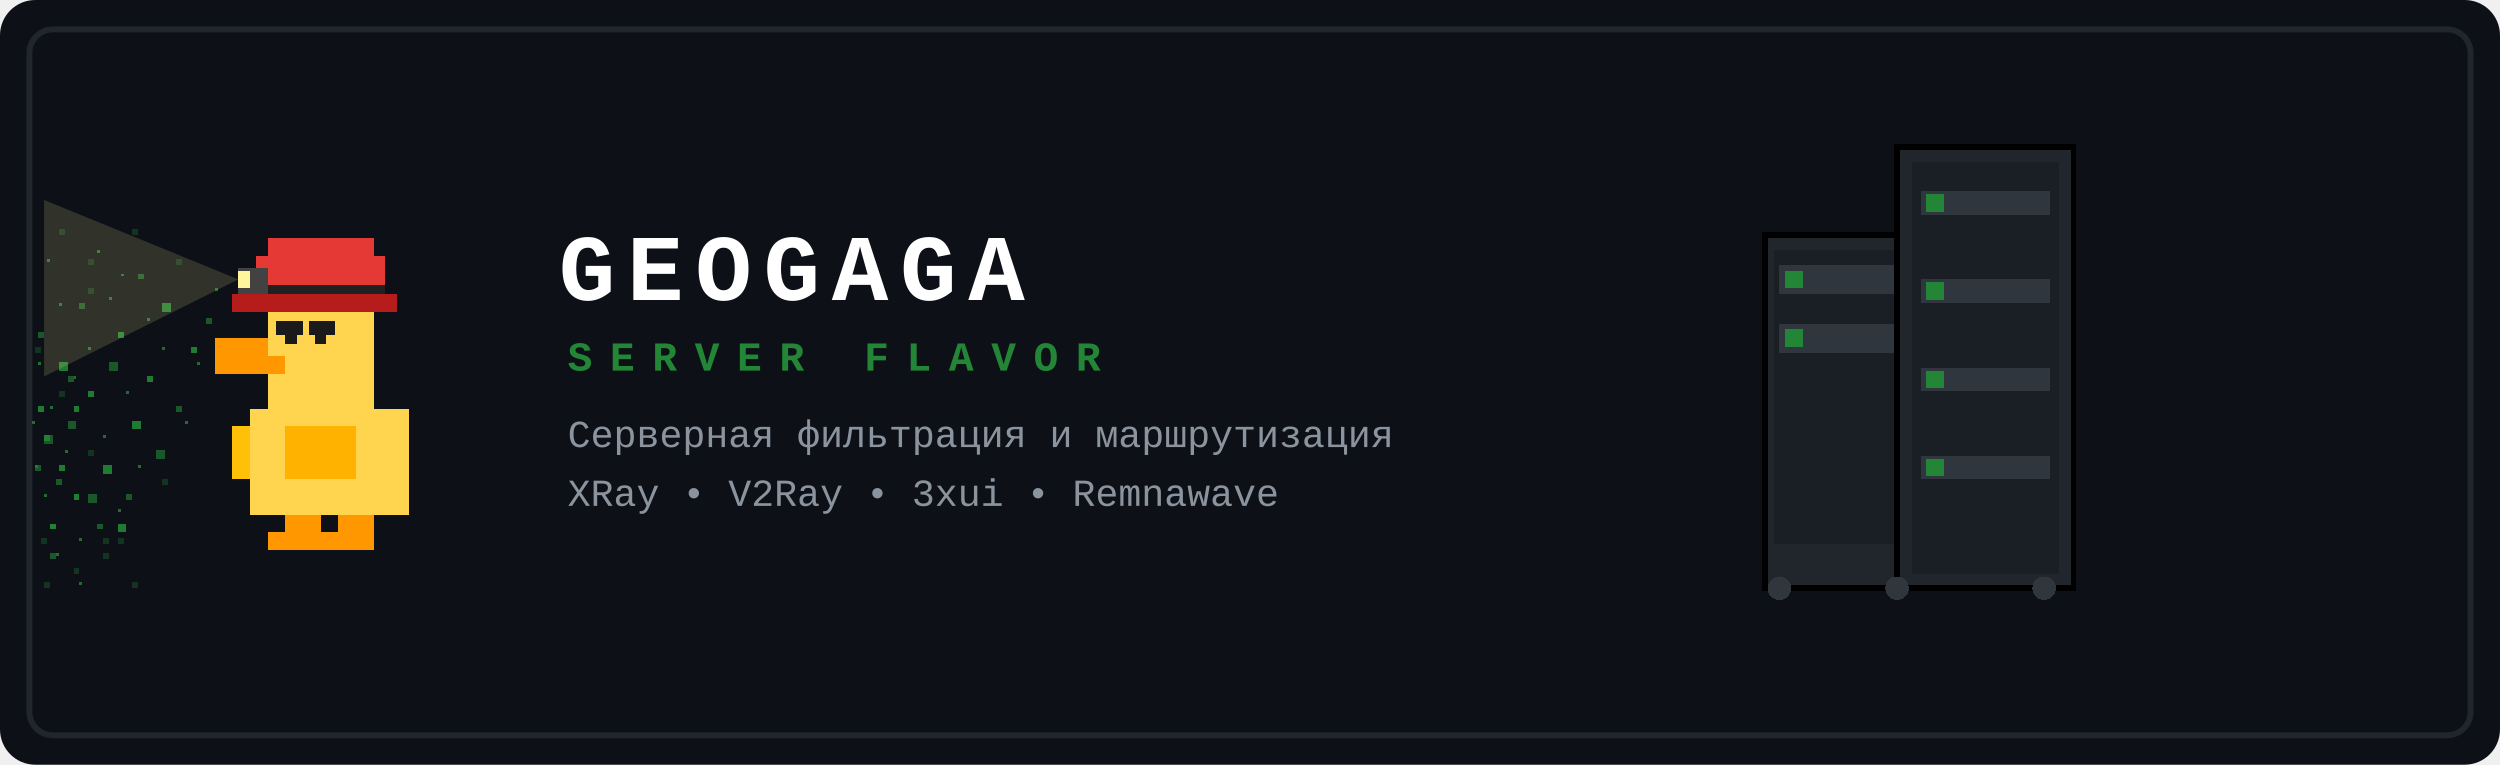
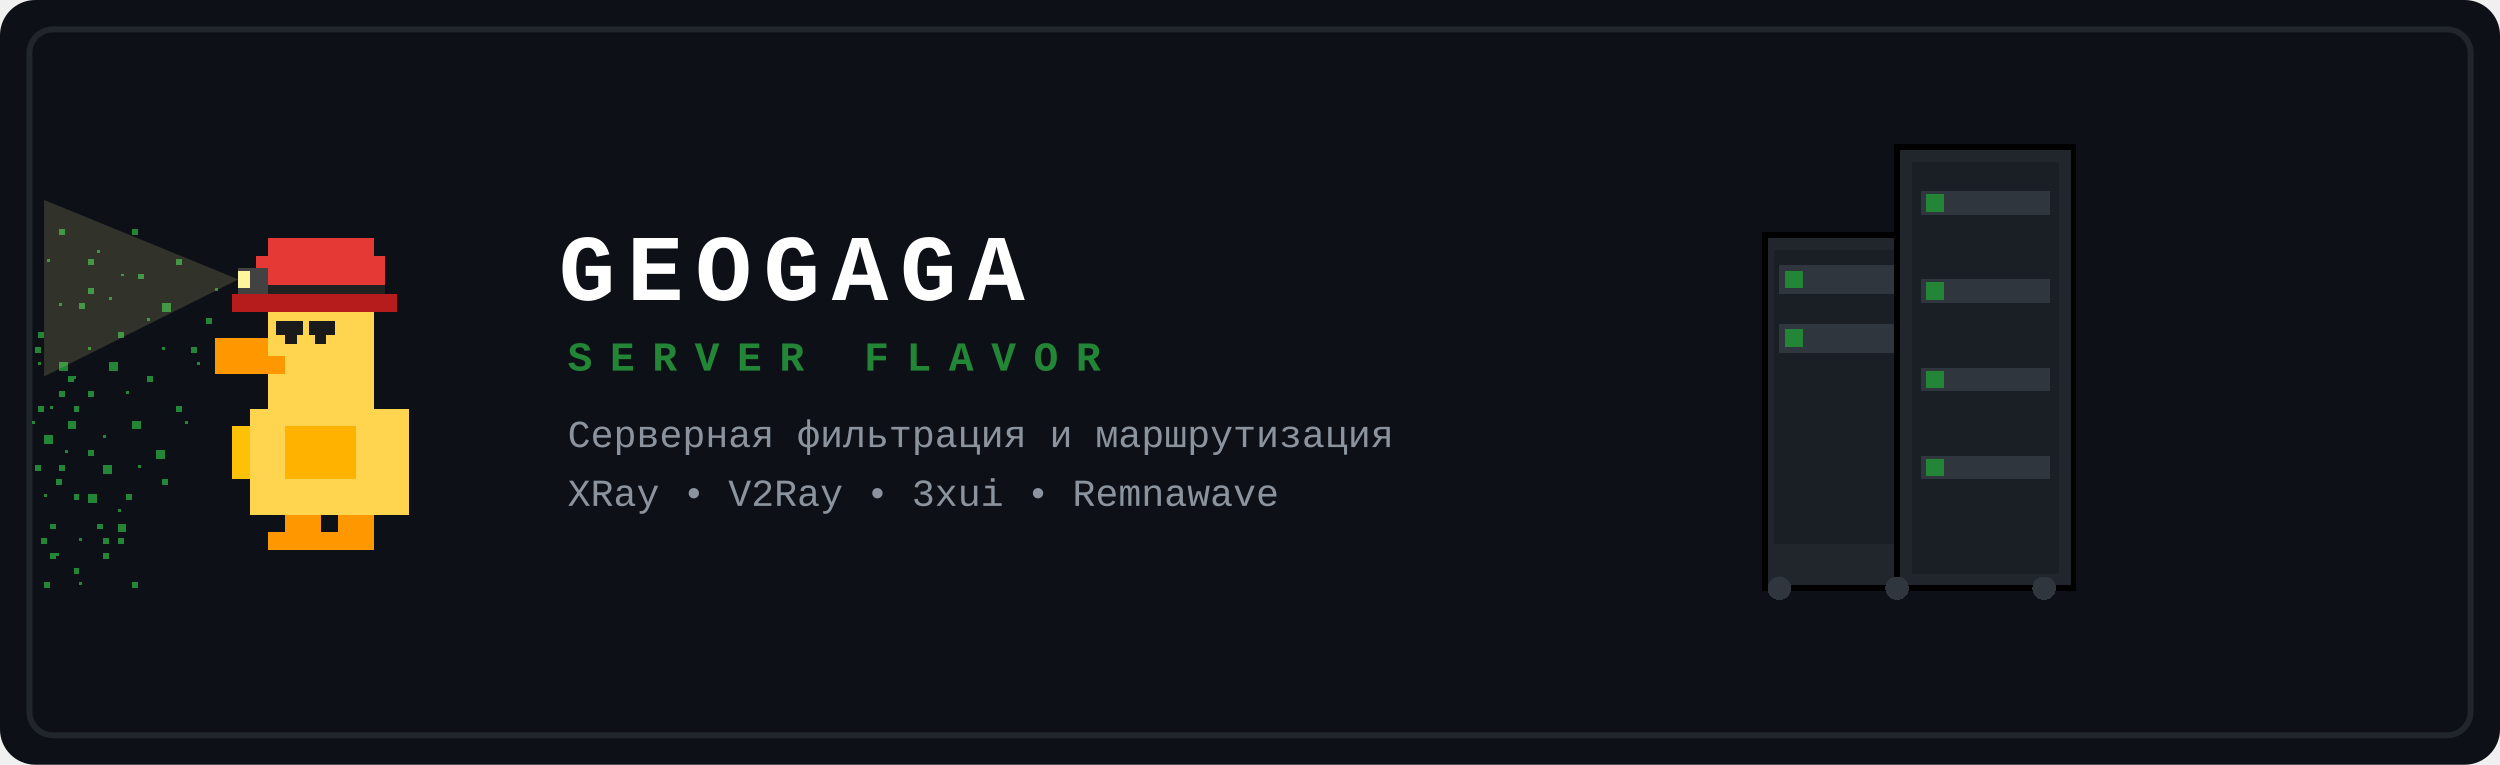
<svg xmlns="http://www.w3.org/2000/svg" viewBox="0 0 850 260" width="100%" style="background:#0d1117; border-radius: 12px; user-select: none;">
  <style>
    @keyframes blink { 0%, 100% { opacity: 1; } 50% { opacity: 0.2; } }
    .lamp-green { animation: blink 1.2s infinite; }
    .lamp-red { animation: blink 0.6s infinite; }
    .lamp-blue { animation: blink 1.8s infinite; }
+     /* Базовые анимации изменения прозрачности для разных типов частиц */
+     @keyframes smoke-glow-bright { 0%, 100% { fill-opacity: 0.95; } 50% { fill-opacity: 0.35; } }
+     @keyframes smoke-glow-medium { 0%, 100% { fill-opacity: 0.70; } 50% { fill-opacity: 0.20; } }
+     @keyframes smoke-glow-soft { 0%, 100% { fill-opacity: 0.45; } 50% { fill-opacity: 0.05; } }
+     @keyframes spark-twinkle { 0%, 100% { fill-opacity: 0.85; opacity: 1; } 50% { fill-opacity: 0.10; opacity: 0.2; } }
+ 
+     .lamp-green { animation: blink 0.8s infinite; }
+     .colon { animation: colon-blink 1s infinite; }
+     .cursor-blink { animation: cursor-blink 1.2s infinite; }
+     
+     /* Назначаем анимации и используем инлайн-задержки animation-delay для хаоса */
+     .p-b { animation: smoke-glow-bright 2.8s infinite ease-in-out; }
+     .p-m { animation: smoke-glow-medium 3.2s infinite ease-in-out; }
+     .p-s { animation: smoke-glow-soft 4s infinite ease-in-out; }
+     .p-tw { animation: spark-twinkle 1.5s infinite ease-in-out; }
  </style>
  <rect width="100%" height="100%" fill="#0d1117" rx="12" />
  <rect x="10" y="10" width="830" height="240" fill="none" stroke="#21262d" stroke-width="2" rx="8" />
  <g shape-rendering="crispEdges" transform="translate(55, 73)">
    <g fill="#238636">
-       <g fill-opacity="0.9">
-         <rect x="10" y="45" width="2" height="2" />
-         <rect x="0" y="30" width="3" height="3" />
-         <rect x="-5" y="55" width="2" height="2" />
-         <rect x="-10" y="70" width="3" height="3" />
-         <rect x="-15" y="40" width="2" height="2" />
-         <rect x="-20" y="85" width="3" height="3" />
-         <rect x="-25" y="60" width="2" height="2" />
-         <rect x="-30" y="95" width="2" height="2" />
-         <rect x="-35" y="50" width="3" height="3" />
-         <rect x="-40" y="75" width="2" height="2" />
-         <rect x="-15" y="105" width="3" height="3" />
-         <rect x="-30" y="65" width="2" height="2" />
-         <rect x="-35" y="85" width="2" height="2" />
-         <rect x="-38" y="105" width="2" height="2" />
-         <rect x="-42" y="65" width="2" height="2" />
+       <g>
+         <rect class="p-b" style="animation-delay: 0.2s;" x="10" y="45" width="2" height="2" />
+         <rect class="p-b" style="animation-delay: 1.5s;" x="0" y="30" width="3" height="3" />
+         <rect class="p-b" style="animation-delay: 0.7s;" x="-5" y="55" width="2" height="2" />
+         <rect class="p-b" style="animation-delay: 2.1s;" x="-10" y="70" width="3" height="3" />
+         <rect class="p-b" style="animation-delay: 1.1s;" x="-15" y="40" width="2" height="2" />
+         <rect class="p-b" style="animation-delay: 0.4s;" x="-20" y="85" width="3" height="3" />
+         <rect class="p-b" style="animation-delay: 2.5s;" x="-25" y="60" width="2" height="2" />
+         <rect class="p-b" style="animation-delay: 1.8s;" x="-30" y="95" width="2" height="2" />
+         <rect class="p-b" style="animation-delay: 0.9s;" x="-35" y="50" width="3" height="3" />
+         <rect class="p-b" style="animation-delay: 1.3s;" x="-40" y="75" width="2" height="2" />
+         <rect class="p-b" style="animation-delay: 2.3s;" x="-15" y="105" width="3" height="3" />
+         <rect class="p-b" style="animation-delay: 0.5s;" x="-30" y="65" width="2" height="2" />
+         <rect class="p-b" style="animation-delay: 1.6s;" x="-35" y="85" width="2" height="2" />
+         <rect class="p-b" style="animation-delay: 2.7s;" x="-38" y="105" width="2" height="2" />
+         <rect class="p-b" style="animation-delay: 1.2s;" x="-42" y="65" width="2" height="2" />
      </g>
-       <g fill-opacity="0.6">
-         <rect x="15" y="35" width="2" height="2" />
-         <rect x="5" y="65" width="2" height="2" />
-         <rect x="-2" y="80" width="3" height="3" />
-         <rect x="-8" y="20" width="2" height="2" />
-         <rect x="-12" y="95" width="2" height="2" />
-         <rect x="-18" y="50" width="3" height="3" />
-         <rect x="-22" y="105" width="2" height="2" />
-         <rect x="-28" y="30" width="2" height="2" />
-         <rect x="-32" y="70" width="3" height="3" />
-         <rect x="-38" y="115" width="2" height="2" />
-         <rect x="-42" y="40" width="2" height="2" />
-         <rect x="-25" y="95" width="3" height="3" />
-         <rect x="-32" y="55" width="2" height="2" />
-         <rect x="-38" y="105" width="2" height="2" />
-         <rect x="-40" y="75" width="3" height="3" />
-         <rect x="-36" y="90" width="2" height="2" />
-         <rect x="-43" y="85" width="2" height="2" />
+       <g>
+         <rect class="p-m" style="animation-delay: 1.9s;" x="15" y="35" width="2" height="2" />
+         <rect class="p-m" style="animation-delay: 0.3s;" x="5" y="65" width="2" height="2" />
+         <rect class="p-m" style="animation-delay: 2.4s;" x="-2" y="80" width="3" height="3" />
+         <rect class="p-m" style="animation-delay: 0.8s;" x="-8" y="20" width="2" height="2" />
+         <rect class="p-m" style="animation-delay: 1.4s;" x="-12" y="95" width="2" height="2" />
+         <rect class="p-m" style="animation-delay: 3.0s;" x="-18" y="50" width="3" height="3" />
+         <rect class="p-m" style="animation-delay: 0.1s;" x="-22" y="105" width="2" height="2" />
+         <rect class="p-m" style="animation-delay: 1.7s;" x="-28" y="30" width="2" height="2" />
+         <rect class="p-m" style="animation-delay: 2.2s;" x="-32" y="70" width="3" height="3" />
+         <rect class="p-m" style="animation-delay: 0.6s;" x="-38" y="115" width="2" height="2" />
+         <rect class="p-m" style="animation-delay: 1.1s;" x="-42" y="40" width="2" height="2" />
+         <rect class="p-m" style="animation-delay: 2.8s;" x="-25" y="95" width="3" height="3" />
+         <rect class="p-m" style="animation-delay: 0.5s;" x="-32" y="55" width="2" height="2" />
+         <rect class="p-m" style="animation-delay: 1.3s;" x="-38" y="105" width="2" height="2" />
+         <rect class="p-m" style="animation-delay: 2.0s;" x="-40" y="75" width="3" height="3" />
+         <rect class="p-m" style="animation-delay: 0.9s;" x="-36" y="90" width="2" height="2" />
+         <rect class="p-m" style="animation-delay: 2.6s;" x="-43" y="85" width="2" height="2" />
      </g>
-       <g fill-opacity="0.3">
-         <rect x="5" y="15" width="2" height="2" />
-         <rect x="0" y="90" width="2" height="2" />
-         <rect x="-10" y="5" width="2" height="2" />
-         <rect x="-15" y="110" width="2" height="2" />
-         <rect x="-25" y="15" width="2" height="2" />
-         <rect x="-30" y="120" width="2" height="2" />
-         <rect x="-35" y="5" width="2" height="2" />
-         <rect x="-40" y="125" width="2" height="2" />
-         <rect x="-25" y="25" width="2" height="2" />
-         <rect x="-20" y="115" width="2" height="2" />
-         <rect x="-15" y="40" width="2" height="2" />
-         <rect x="-10" y="125" width="2" height="2" />
-         <rect x="-35" y="60" width="2" height="2" />
-         <rect x="-20" y="110" width="2" height="2" />
-         <rect x="-25" y="80" width="2" height="2" />
-         <rect x="-30" y="95" width="2" height="2" />
-         <rect x="-41" y="110" width="2" height="2" />
-         <rect x="-43" y="45" width="2" height="2" />
+       <g>
+         <rect class="p-s" style="animation-delay: 0.5s;" x="5" y="15" width="2" height="2" />
+         <rect class="p-s" style="animation-delay: 3.2s;" x="0" y="90" width="2" height="2" />
+         <rect class="p-s" style="animation-delay: 1.7s;" x="-10" y="5" width="2" height="2" />
+         <rect class="p-s" style="animation-delay: 2.4s;" x="-15" y="110" width="2" height="2" />
+         <rect class="p-s" style="animation-delay: 0.1s;" x="-25" y="15" width="2" height="2" />
+         <rect class="p-s" style="animation-delay: 3.8s;" x="-30" y="120" width="2" height="2" />
+         <rect class="p-s" style="animation-delay: 1.1s;" x="-35" y="5" width="2" height="2" />
+         <rect class="p-s" style="animation-delay: 2.9s;" x="-40" y="125" width="2" height="2" />
+         <rect class="p-s" style="animation-delay: 0.8s;" x="-25" y="25" width="2" height="2" />
+         <rect class="p-s" style="animation-delay: 3.5s;" x="-20" y="115" width="2" height="2" />
+         <rect class="p-s" style="animation-delay: 1.4s;" x="-15" y="40" width="2" height="2" />
+         <rect class="p-s" style="animation-delay: 2.1s;" x="-10" y="125" width="2" height="2" />
+         <rect class="p-s" style="animation-delay: 0.3s;" x="-35" y="60" width="2" height="2" />
+         <rect class="p-s" style="animation-delay: 2.7s;" x="-20" y="110" width="2" height="2" />
+         <rect class="p-s" style="animation-delay: 1.9s;" x="-25" y="80" width="2" height="2" />
+         <rect class="p-s" style="animation-delay: 3.0s;" x="-30" y="95" width="2" height="2" />
+         <rect class="p-s" style="animation-delay: 1.2s;" x="-41" y="110" width="2" height="2" />
+         <rect class="p-s" style="animation-delay: 0.6s;" x="-43" y="45" width="2" height="2" />
      </g>
-       <g fill-opacity="0.8">
-         <rect x="18" y="25" width="1" height="1" />
-         <rect x="12" y="50" width="1" height="1" />
-         <rect x="8" y="70" width="1" height="1" />
-         <rect x="0" y="45" width="1" height="1" />
-         <rect x="-5" y="35" width="1" height="1" />
-         <rect x="-8" y="85" width="1" height="1" />
-         <rect x="-12" y="60" width="1" height="1" />
-         <rect x="-15" y="100" width="1" height="1" />
-         <rect x="-18" y="28" width="1" height="1" />
-         <rect x="-20" y="75" width="1" height="1" />
-         <rect x="-25" y="45" width="1" height="1" />
-         <rect x="-28" y="110" width="1" height="1" />
-         <rect x="-30" y="55" width="1" height="1" />
-         <rect x="-33" y="80" width="1" height="1" />
-         <rect x="-35" y="30" width="1" height="1" />
-         <rect x="-38" y="65" width="1" height="1" />
-         <rect x="-40" y="95" width="1" height="1" />
-         <rect x="-42" y="50" width="1" height="1" />
-         <rect x="-43" y="85" width="1" height="1" />
-         <rect x="-14" y="20" width="1" height="1" />
-         <rect x="-22" y="12" width="1" height="1" />
-         <rect x="-28" y="125" width="1" height="1" />
-         <rect x="-36" y="115" width="1" height="1" />
-         <rect x="-39" y="15" width="1" height="1" />
-         <rect x="-44" y="70" width="1" height="1" />
+       <g>
+         <rect class="p-tw" style="animation-delay: 0.1s;" x="18" y="25" width="1" height="1" />
+         <rect class="p-tw" style="animation-delay: 0.9s;" x="12" y="50" width="1" height="1" />
+         <rect class="p-tw" style="animation-delay: 0.4s;" x="8" y="70" width="1" height="1" />
+         <rect class="p-tw" style="animation-delay: 1.3s;" x="0" y="45" width="1" height="1" />
+         <rect class="p-tw" style="animation-delay: 0.7s;" x="-5" y="35" width="1" height="1" />
+         <rect class="p-tw" style="animation-delay: 0.2s;" x="-8" y="85" width="1" height="1" />
+         <rect class="p-tw" style="animation-delay: 1.1s;" x="-12" y="60" width="1" height="1" />
+         <rect class="p-tw" style="animation-delay: 0.5s;" x="-15" y="100" width="1" height="1" />
+         <rect class="p-tw" style="animation-delay: 1.4s;" x="-18" y="28" width="1" height="1" />
+         <rect class="p-tw" style="animation-delay: 0.3s;" x="-20" y="75" width="1" height="1" />
+         <rect class="p-tw" style="animation-delay: 0.8s;" x="-25" y="45" width="1" height="1" />
+         <rect class="p-tw" style="animation-delay: 1.2s;" x="-28" y="110" width="1" height="1" />
+         <rect class="p-tw" style="animation-delay: 0.6s;" x="-30" y="55" width="1" height="1" />
+         <rect class="p-tw" style="animation-delay: 0.1s;" x="-33" y="80" width="1" height="1" />
+         <rect class="p-tw" style="animation-delay: 1.0s;" x="-35" y="30" width="1" height="1" />
+         <rect class="p-tw" style="animation-delay: 0.4s;" x="-38" y="65" width="1" height="1" />
+         <rect class="p-tw" style="animation-delay: 1.3s;" x="-40" y="95" width="1" height="1" />
+         <rect class="p-tw" style="animation-delay: 0.7s;" x="-42" y="50" width="1" height="1" />
+         <rect class="p-tw" style="animation-delay: 0.2s;" x="-43" y="85" width="1" height="1" />
+         <rect class="p-tw" style="animation-delay: 1.1s;" x="-14" y="20" width="1" height="1" />
+         <rect class="p-tw" style="animation-delay: 0.5s;" x="-22" y="12" width="1" height="1" />
+         <rect class="p-tw" style="animation-delay: 0.9s;" x="-28" y="125" width="1" height="1" />
+         <rect class="p-tw" style="animation-delay: 0.3s;" x="-36" y="115" width="1" height="1" />
+         <rect class="p-tw" style="animation-delay: 1.4s;" x="-39" y="15" width="1" height="1" />
+         <rect class="p-tw" style="animation-delay: 0.8s;" x="-44" y="70" width="1" height="1" />
      </g>
    </g>
    <path d="M 26 22 L -40 -5 L -40 55 Z" fill="#FFF59D" opacity="0.15" shape-rendering="geometricPrecision" />
    <rect x="36" y="8" width="36" height="6" fill="#E53935" />
    <rect x="32" y="14" width="44" height="13" fill="#E53935" />
    <rect x="36" y="24" width="40" height="3" fill="#212121" />
    <rect x="26" y="18" width="10" height="9" fill="#424242" />
    <rect x="26" y="19" width="4" height="6" fill="#FFF59D" />
    <rect x="24" y="27" width="56" height="6" fill="#B71C1C" />
    <rect x="36" y="33" width="36" height="33" fill="#FFD54F" />
    <rect x="39" y="36" width="9" height="5" fill="#1A1A1A" />
    <rect x="50" y="36" width="9" height="5" fill="#1A1A1A" />
    <rect x="42" y="41" width="4" height="3" fill="#1A1A1A" />
    <rect x="52" y="41" width="4" height="3" fill="#1A1A1A" />
    <rect x="18" y="42" width="18" height="12" fill="#FF9800" />
    <rect x="36" y="48" width="6" height="6" fill="#FF9800" />
    <rect x="30" y="66" width="54" height="36" fill="#FFD54F" />
    <rect x="24" y="72" width="6" height="18" fill="#FFC107" />
    <rect x="42" y="72" width="24" height="18" fill="#FFB300" />
    <rect x="42" y="102" width="12" height="6" fill="#FF9800" />
    <rect x="60" y="102" width="12" height="6" fill="#FF9800" />
    <rect x="36" y="108" width="18" height="6" fill="#FF9800" />
    <rect x="54" y="108" width="18" height="6" fill="#FF9800" />
  </g>
  <g transform="translate(190, 74)" font-family="Courier New, Courier, monospace">
    <text x="0" y="28" font-weight="900" fill="#ffffff" font-size="32px" letter-spacing="4px">GEOGAGA</text>
    <text x="3" y="52" font-weight="bold" fill="#238636" font-size="14px" letter-spacing="6px">SERVER FLAVOR</text>
    <text x="3" y="78" fill="#8b949e" font-size="13px">Серверная фильтрация и маршрутизация</text>
    <text x="3" y="98" fill="#8b949e" font-size="13px">XRay • V2Ray • 3xui • Remnawave</text>
  </g>
  <g transform="translate(600, 50)" shape-rendering="crispEdges">
    <rect x="0" y="30" width="50" height="120" fill="#21262d" stroke="#000" stroke-width="2" />
    <rect x="3" y="35" width="44" height="100" fill="#161b22" opacity="0.6" />
    <rect x="5" y="40" width="40" height="10" fill="#30363d" />
    <rect x="7" y="42" width="6" height="6" fill="#238636" class="lamp-blue" />
    <rect x="5" y="60" width="40" height="10" fill="#30363d" />
    <rect x="7" y="62" width="6" height="6" fill="#238636" class="lamp-green" />
    <rect x="55" y="10" width="40" height="140" fill="#161b22" stroke="#000" stroke-width="1" />
    <rect x="45" y="0" width="60" height="150" fill="#21262d" stroke="#000" stroke-width="2" />
    <rect x="50" y="5" width="50" height="140" fill="#161b22" opacity="0.6" />
    <rect x="53" y="15" width="44" height="8" fill="#30363d" />
    <rect x="55" y="16" width="6" height="6" fill="#238636" class="lamp-green" />
    <rect x="53" y="45" width="44" height="8" fill="#30363d" />
    <rect x="55" y="46" width="6" height="6" fill="#238636" class="lamp-red" />
    <rect x="53" y="75" width="44" height="8" fill="#30363d" />
    <rect x="55" y="76" width="6" height="6" fill="#238636" class="lamp-blue" />
    <rect x="53" y="105" width="44" height="8" fill="#30363d" />
    <rect x="55" y="106" width="6" height="6" fill="#238636" class="lamp-green" />
    <circle cx="5" cy="150" r="4" fill="#30363d" />
    <circle cx="45" cy="150" r="4" fill="#30363d" />
    <circle cx="95" cy="150" r="4" fill="#30363d" />
  </g>
</svg>
